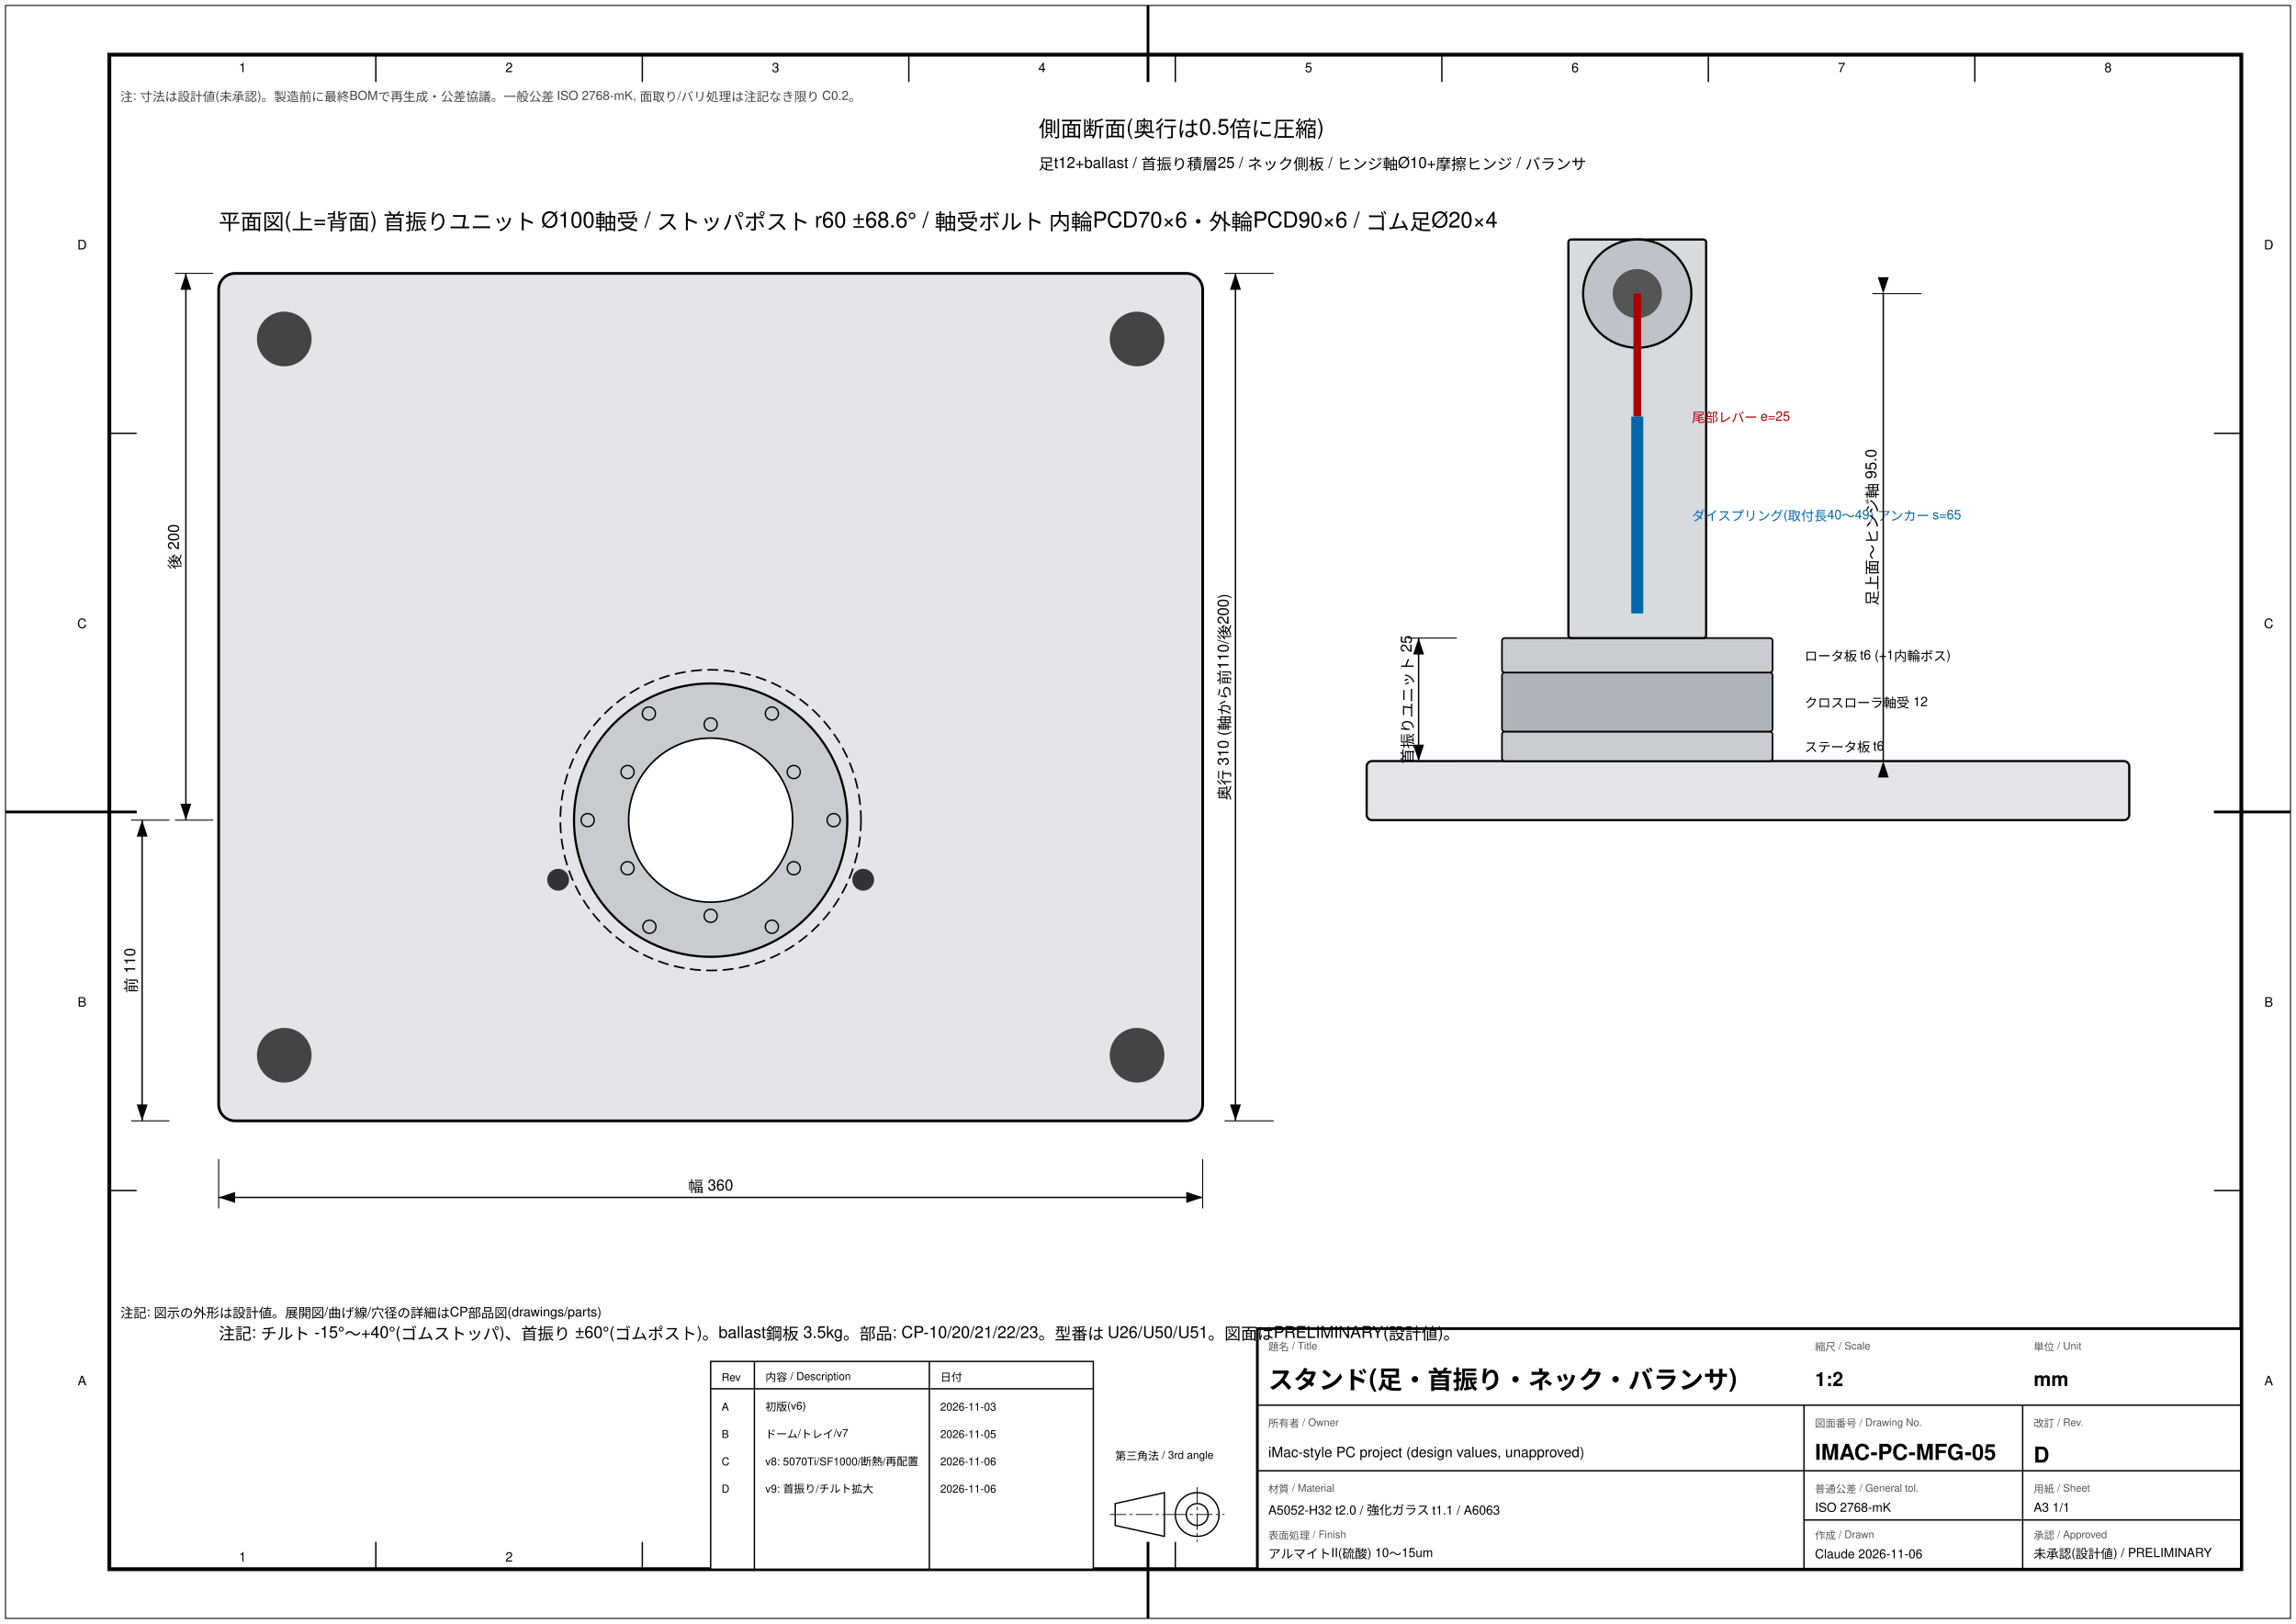
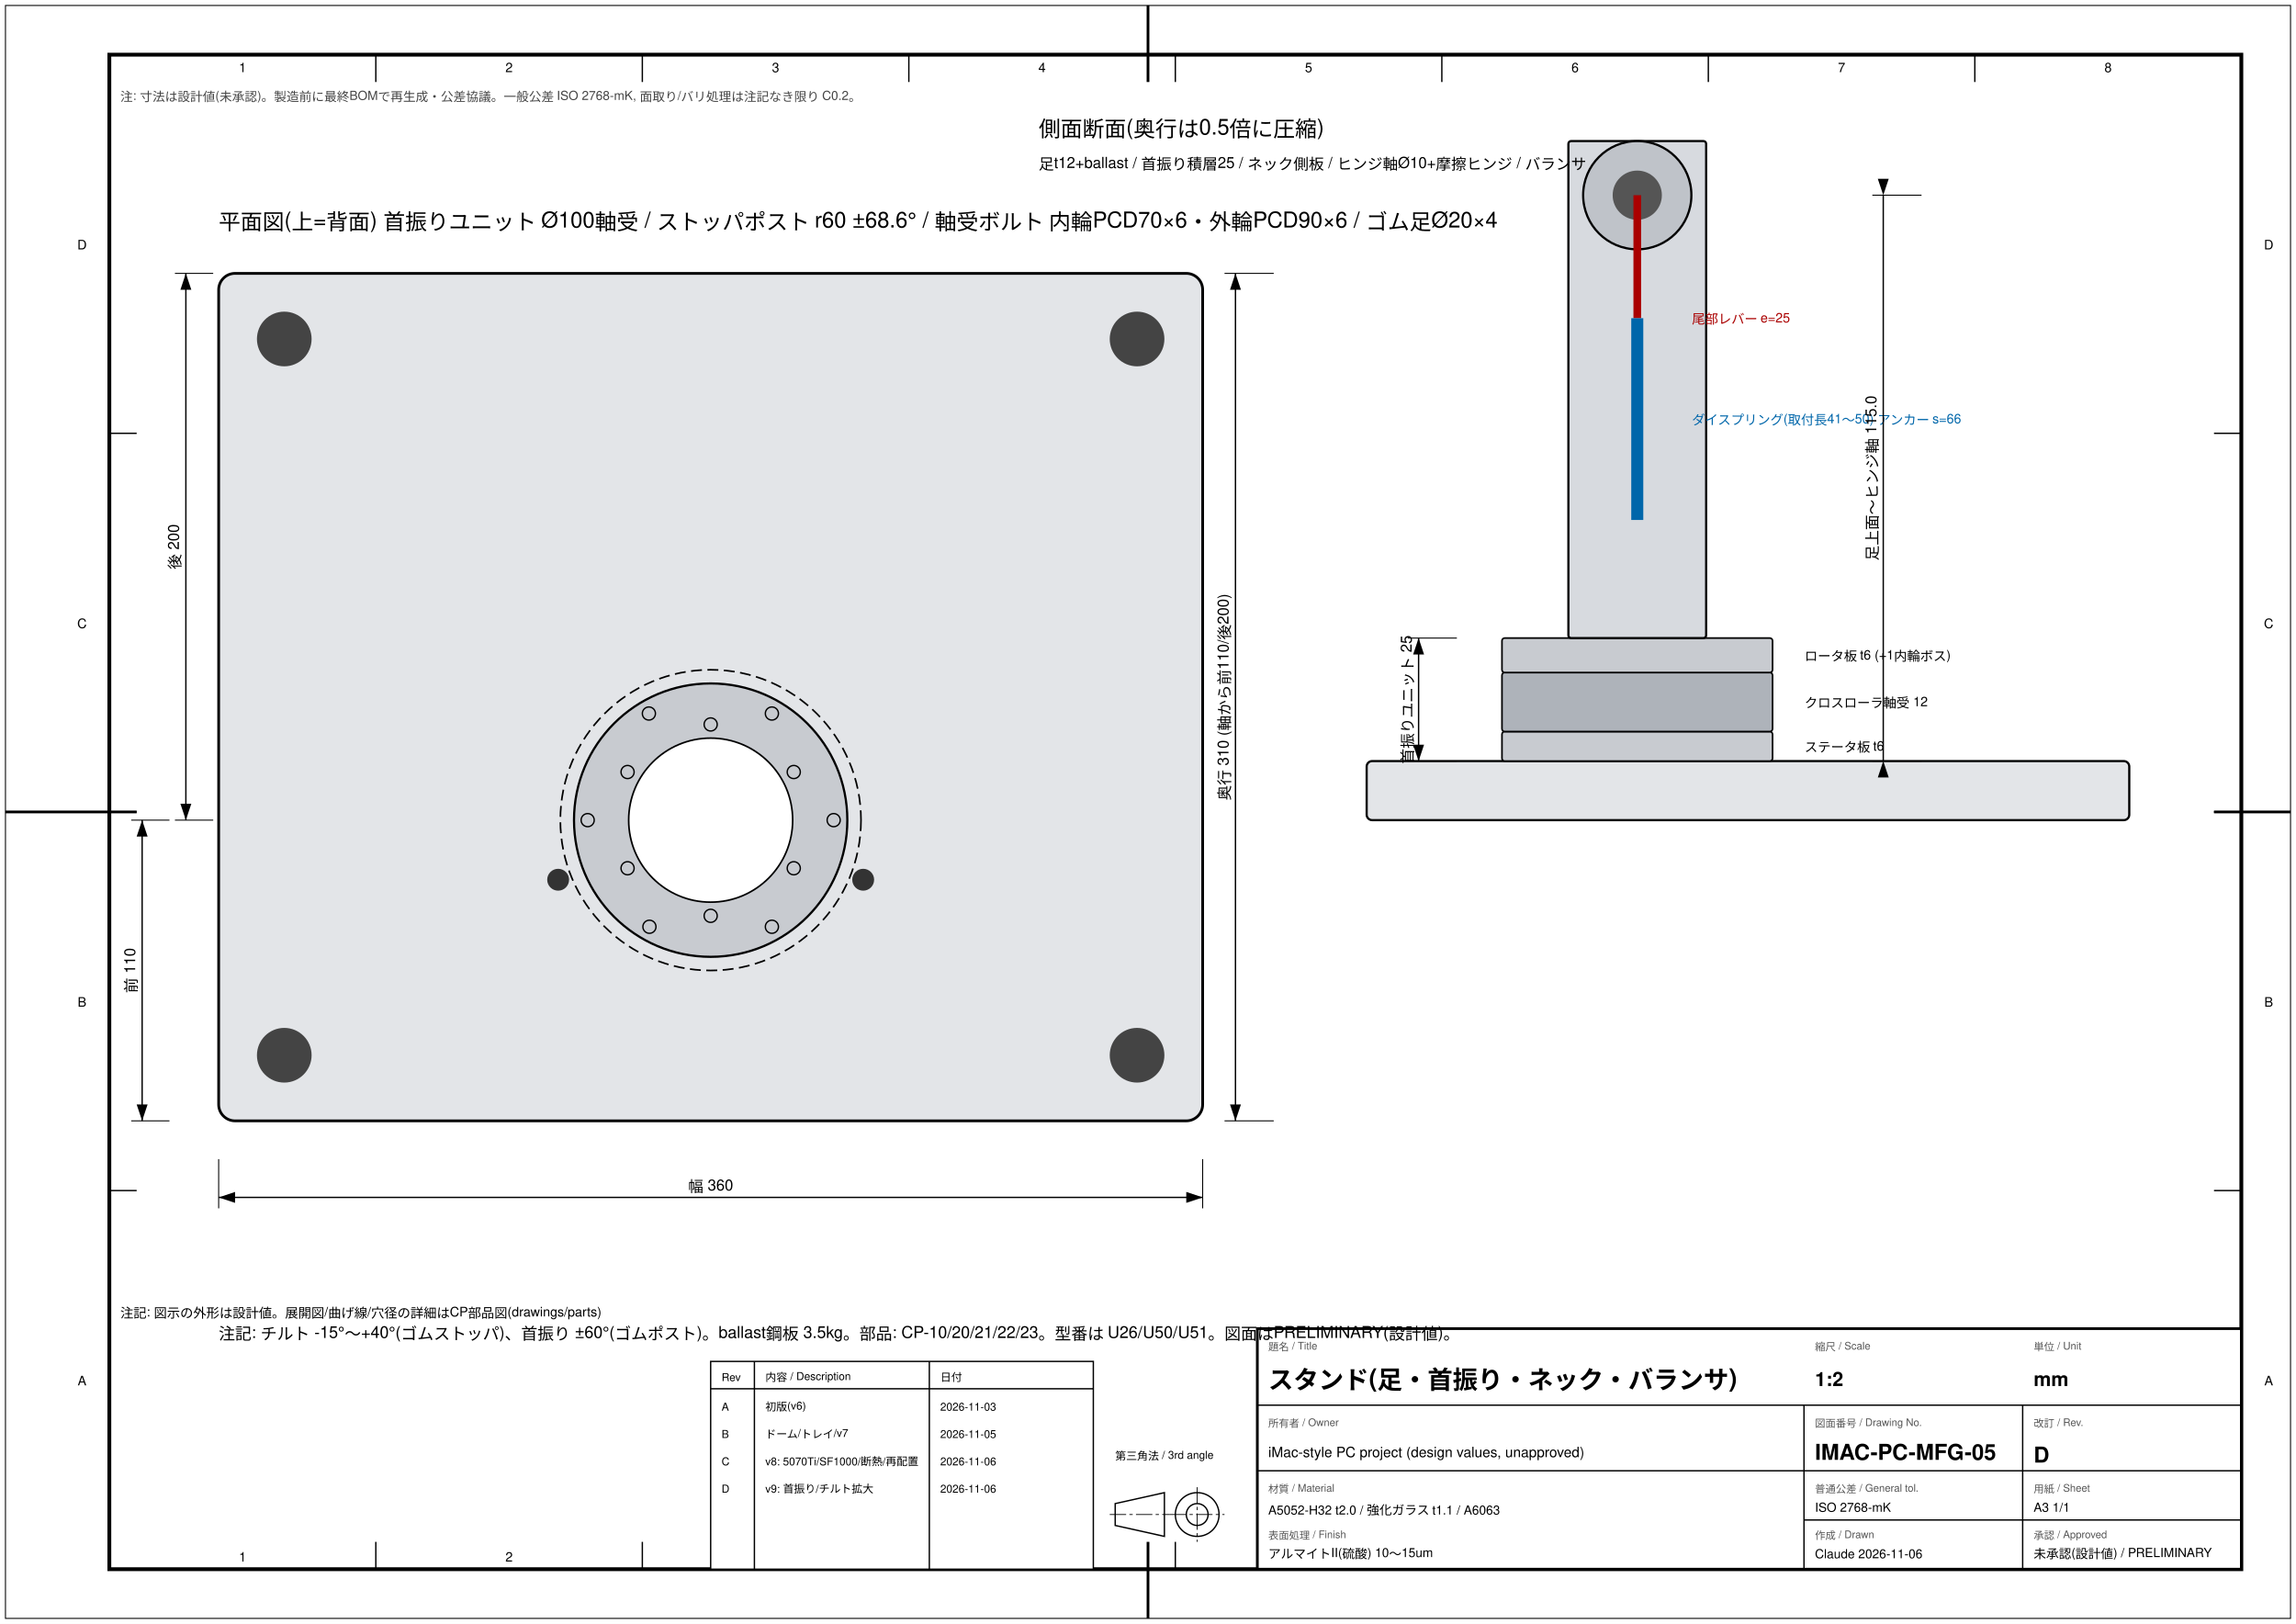
<svg xmlns="http://www.w3.org/2000/svg" viewBox="0 0 420 297" font-family="Helvetica,Arial,sans-serif">
  <rect width="100%" height="100%" fill="#fff" />
  <rect x="1" y="1" width="418" height="295" fill="none" stroke="#000" stroke-width=".18" />
  <rect x="20" y="10" width="390" height="277" fill="none" stroke="#000" stroke-width=".7" />
  <line x1="68.75" y1="10" x2="68.75" y2="15" stroke="#000" stroke-width="0.25" />
  <line x1="68.75" y1="287" x2="68.75" y2="282" stroke="#000" stroke-width="0.25" />
  <text x="44.38" y="13.20" font-size="2.4" text-anchor="middle" font-weight="normal" fill="#000">1</text>
  <text x="44.38" y="285.60" font-size="2.4" text-anchor="middle" font-weight="normal" fill="#000">1</text>
  <line x1="117.5" y1="10" x2="117.5" y2="15" stroke="#000" stroke-width="0.25" />
  <line x1="117.5" y1="287" x2="117.5" y2="282" stroke="#000" stroke-width="0.25" />
  <text x="93.12" y="13.20" font-size="2.4" text-anchor="middle" font-weight="normal" fill="#000">2</text>
  <text x="93.12" y="285.60" font-size="2.4" text-anchor="middle" font-weight="normal" fill="#000">2</text>
  <line x1="166.25" y1="10" x2="166.25" y2="15" stroke="#000" stroke-width="0.25" />
  <line x1="166.25" y1="287" x2="166.25" y2="282" stroke="#000" stroke-width="0.25" />
  <text x="141.88" y="13.20" font-size="2.4" text-anchor="middle" font-weight="normal" fill="#000">3</text>
  <text x="141.88" y="285.60" font-size="2.4" text-anchor="middle" font-weight="normal" fill="#000">3</text>
  <line x1="215.0" y1="10" x2="215.0" y2="15" stroke="#000" stroke-width="0.25" />
  <line x1="215.0" y1="287" x2="215.0" y2="282" stroke="#000" stroke-width="0.25" />
  <text x="190.62" y="13.20" font-size="2.4" text-anchor="middle" font-weight="normal" fill="#000">4</text>
  <text x="190.62" y="285.60" font-size="2.4" text-anchor="middle" font-weight="normal" fill="#000">4</text>
  <line x1="263.75" y1="10" x2="263.75" y2="15" stroke="#000" stroke-width="0.25" />
  <line x1="263.75" y1="287" x2="263.75" y2="282" stroke="#000" stroke-width="0.25" />
  <text x="239.38" y="13.20" font-size="2.4" text-anchor="middle" font-weight="normal" fill="#000">5</text>
  <text x="239.38" y="285.60" font-size="2.4" text-anchor="middle" font-weight="normal" fill="#000">5</text>
  <line x1="312.5" y1="10" x2="312.5" y2="15" stroke="#000" stroke-width="0.25" />
  <line x1="312.5" y1="287" x2="312.5" y2="282" stroke="#000" stroke-width="0.25" />
  <text x="288.12" y="13.20" font-size="2.4" text-anchor="middle" font-weight="normal" fill="#000">6</text>
  <text x="288.12" y="285.60" font-size="2.4" text-anchor="middle" font-weight="normal" fill="#000">6</text>
  <line x1="361.25" y1="10" x2="361.25" y2="15" stroke="#000" stroke-width="0.25" />
  <line x1="361.25" y1="287" x2="361.25" y2="282" stroke="#000" stroke-width="0.25" />
  <text x="336.88" y="13.20" font-size="2.4" text-anchor="middle" font-weight="normal" fill="#000">7</text>
  <text x="336.88" y="285.60" font-size="2.4" text-anchor="middle" font-weight="normal" fill="#000">7</text>
  <text x="385.62" y="13.20" font-size="2.4" text-anchor="middle" font-weight="normal" fill="#000">8</text>
  <text x="385.62" y="285.60" font-size="2.4" text-anchor="middle" font-weight="normal" fill="#000">8</text>
  <line x1="20" y1="79.25" x2="25" y2="79.25" stroke="#000" stroke-width="0.25" />
  <line x1="410" y1="79.25" x2="405" y2="79.25" stroke="#000" stroke-width="0.25" />
  <line x1="20" y1="148.5" x2="25" y2="148.5" stroke="#000" stroke-width="0.25" />
  <line x1="410" y1="148.5" x2="405" y2="148.5" stroke="#000" stroke-width="0.25" />
  <line x1="20" y1="217.75" x2="25" y2="217.75" stroke="#000" stroke-width="0.25" />
  <line x1="410" y1="217.75" x2="405" y2="217.75" stroke="#000" stroke-width="0.25" />
  <text x="15.00" y="45.62" font-size="2.4" text-anchor="middle" font-weight="normal" fill="#000">D</text>
  <text x="415.00" y="45.62" font-size="2.4" text-anchor="middle" font-weight="normal" fill="#000">D</text>
  <text x="15.00" y="114.88" font-size="2.4" text-anchor="middle" font-weight="normal" fill="#000">C</text>
  <text x="415.00" y="114.88" font-size="2.4" text-anchor="middle" font-weight="normal" fill="#000">C</text>
  <text x="15.00" y="184.12" font-size="2.4" text-anchor="middle" font-weight="normal" fill="#000">B</text>
  <text x="415.00" y="184.12" font-size="2.4" text-anchor="middle" font-weight="normal" fill="#000">B</text>
  <text x="15.00" y="253.38" font-size="2.4" text-anchor="middle" font-weight="normal" fill="#000">A</text>
  <text x="415.00" y="253.38" font-size="2.4" text-anchor="middle" font-weight="normal" fill="#000">A</text>
  <line x1="1" y1="148.5" x2="25" y2="148.5" stroke="#000" stroke-width="0.5" />
  <line x1="405" y1="148.5" x2="419" y2="148.5" stroke="#000" stroke-width="0.5" />
  <line x1="210.0" y1="1" x2="210.0" y2="15" stroke="#000" stroke-width="0.5" />
  <line x1="210.0" y1="282" x2="210.0" y2="296" stroke="#000" stroke-width="0.5" />
  <rect x="230" y="243" width="180" height="44" fill="#fff" stroke="#000" stroke-width=".5" />
  <line x1="230" y1="257" x2="410" y2="257" stroke="#000" stroke-width="0.25" />
  <line x1="230" y1="269" x2="410" y2="269" stroke="#000" stroke-width="0.25" />
  <line x1="330" y1="257" x2="330" y2="287" stroke="#000" stroke-width="0.25" />
  <line x1="370" y1="257" x2="370" y2="287" stroke="#000" stroke-width="0.25" />
  <line x1="330" y1="278" x2="410" y2="278" stroke="#000" stroke-width="0.25" />
  <text x="232.00" y="247.00" font-size="1.9" text-anchor="start" font-weight="normal" fill="#555">題名 / Title</text>
  <text x="232.00" y="254.00" font-size="4.6" text-anchor="start" font-weight="bold" fill="#000">スタンド(足・首振り・ネック・バランサ)</text>
  <text x="232.00" y="261.00" font-size="1.9" text-anchor="start" font-weight="normal" fill="#555">所有者 / Owner</text>
  <text x="232.00" y="266.50" font-size="2.6" text-anchor="start" font-weight="normal" fill="#000">iMac-style PC project (design values, unapproved)</text>
  <text x="232.00" y="273.00" font-size="1.9" text-anchor="start" font-weight="normal" fill="#555">材質 / Material</text>
  <text x="232.00" y="277.00" font-size="2.3" text-anchor="start" font-weight="normal" fill="#000">A5052-H32 t2.0 / 強化ガラス t1.1 / A6063</text>
  <text x="232.00" y="281.50" font-size="1.9" text-anchor="start" font-weight="normal" fill="#555">表面処理 / Finish</text>
  <text x="232.00" y="285.00" font-size="2.3" text-anchor="start" font-weight="normal" fill="#000">アルマイトII(硫酸) 10〜15um</text>
  <text x="332.00" y="261.00" font-size="1.9" text-anchor="start" font-weight="normal" fill="#555">図面番号 / Drawing No.</text>
  <text x="332.00" y="267.00" font-size="4.0" text-anchor="start" font-weight="bold" fill="#000">IMAC-PC-MFG-05</text>
  <text x="332.00" y="273.00" font-size="1.9" text-anchor="start" font-weight="normal" fill="#555">普通公差 / General tol.</text>
  <text x="332.00" y="276.50" font-size="2.3" text-anchor="start" font-weight="normal" fill="#000">ISO 2768-mK</text>
  <text x="372.00" y="261.00" font-size="1.9" text-anchor="start" font-weight="normal" fill="#555">改訂 / Rev.</text>
  <text x="372.00" y="267.50" font-size="4.0" text-anchor="start" font-weight="bold" fill="#000">D</text>
  <text x="372.00" y="273.00" font-size="1.9" text-anchor="start" font-weight="normal" fill="#555">用紙 / Sheet</text>
  <text x="372.00" y="276.50" font-size="2.3" text-anchor="start" font-weight="normal" fill="#000">A3  1/1</text>
  <text x="332.00" y="247.00" font-size="1.9" text-anchor="start" font-weight="normal" fill="#555">縮尺 / Scale</text>
  <text x="332.00" y="253.50" font-size="3.6" text-anchor="start" font-weight="bold" fill="#000">1:2</text>
  <text x="372.00" y="247.00" font-size="1.9" text-anchor="start" font-weight="normal" fill="#555">単位 / Unit</text>
  <text x="372.00" y="253.50" font-size="3.6" text-anchor="start" font-weight="bold" fill="#000">mm</text>
  <text x="332.00" y="281.50" font-size="1.9" text-anchor="start" font-weight="normal" fill="#555">作成 / Drawn</text>
  <text x="332.00" y="285.00" font-size="2.3" text-anchor="start" font-weight="normal" fill="#000">Claude 2026-11-06</text>
  <text x="372.00" y="281.50" font-size="1.9" text-anchor="start" font-weight="normal" fill="#555">承認 / Approved</text>
  <text x="372.00" y="285.00" font-size="2.3" text-anchor="start" font-weight="normal" fill="#000">未承認(設計値) / PRELIMINARY</text>
  <g transform="translate(204,273)" stroke="#000" stroke-width=".25" fill="none">
    <path d="M0,2 L9,0 L9,8 L0,6 Z" />
    <line x1="-1" y1="4" x2="10" y2="4" stroke="#000" stroke-width="0.15" stroke-dasharray="3,0.6,0.6,0.6" />
    <circle cx="15" cy="4" r="4" />
    <circle cx="15" cy="4" r="2" />
    <line x1="10" y1="4" x2="20" y2="4" stroke="#000" stroke-width="0.15" stroke-dasharray="3,0.6,0.6,0.6" />
    <line x1="15" y1="-1" x2="15" y2="9" stroke="#000" stroke-width="0.15" stroke-dasharray="3,0.6,0.6,0.6" />
  </g>
  <text x="204.00" y="267.00" font-size="2.0" text-anchor="start" font-weight="normal" fill="#000">第三角法 / 3rd angle</text>
  <rect x="130" y="249" width="70" height="38" fill="#fff" stroke="#000" stroke-width=".25" />
  <line x1="130" y1="254" x2="200" y2="254" stroke="#000" stroke-width="0.25" />
  <line x1="138" y1="249" x2="138" y2="287" stroke="#000" stroke-width="0.25" />
  <line x1="170" y1="249" x2="170" y2="287" stroke="#000" stroke-width="0.25" />
  <text x="132.00" y="252.60" font-size="2.0" text-anchor="start" font-weight="normal" fill="#000">Rev</text>
  <text x="140.00" y="252.60" font-size="2.0" text-anchor="start" font-weight="normal" fill="#000">内容 / Description</text>
  <text x="172.00" y="252.60" font-size="2.0" text-anchor="start" font-weight="normal" fill="#000">日付</text>
  <text x="132.00" y="258.00" font-size="2.0" text-anchor="start" font-weight="normal" fill="#000">A</text>
  <text x="140.00" y="258.00" font-size="2.0" text-anchor="start" font-weight="normal" fill="#000">初版(v6)</text>
  <text x="172.00" y="258.00" font-size="2.0" text-anchor="start" font-weight="normal" fill="#000">2026-11-03</text>
  <text x="132.00" y="263.00" font-size="2.0" text-anchor="start" font-weight="normal" fill="#000">B</text>
  <text x="140.00" y="263.00" font-size="2.0" text-anchor="start" font-weight="normal" fill="#000">ドーム/トレイ/v7</text>
  <text x="172.00" y="263.00" font-size="2.0" text-anchor="start" font-weight="normal" fill="#000">2026-11-05</text>
  <text x="132.00" y="268.00" font-size="2.0" text-anchor="start" font-weight="normal" fill="#000">C</text>
  <text x="140.00" y="268.00" font-size="2.0" text-anchor="start" font-weight="normal" fill="#000">v8: 5070Ti/SF1000/断熱/再配置</text>
  <text x="172.00" y="268.00" font-size="2.0" text-anchor="start" font-weight="normal" fill="#000">2026-11-06</text>
  <text x="132.00" y="273.00" font-size="2.0" text-anchor="start" font-weight="normal" fill="#000">D</text>
  <text x="140.00" y="273.00" font-size="2.0" text-anchor="start" font-weight="normal" fill="#000">v9: 首振り/チルト拡大</text>
  <text x="172.00" y="273.00" font-size="2.0" text-anchor="start" font-weight="normal" fill="#000">2026-11-06</text>
  <text x="22.00" y="241.00" font-size="2.4" text-anchor="start" font-weight="normal" fill="#000">注記: 図示の外形は設計値。展開図/曲げ線/穴径の詳細はCP部品図(drawings/parts)</text>
  <text x="22.00" y="18.50" font-size="2.3" text-anchor="start" font-weight="normal" fill="#444">注: 寸法は設計値(未承認)。製造前に最終BOMで再生成・公差協議。一般公差 ISO 2768-mK, 面取り/バリ処理は注記なき限り C0.2。</text>
  <g transform="translate(0,0)">
    <rect x="40" y="50" width="180.0" height="155.0" rx="3" fill="#e3e5e8" stroke="#000" stroke-width="0.5" />
    <circle cx="130.0" cy="150.0" r="25.0" fill="#c8cbd0" stroke="#000" stroke-width=".4" />
    <circle cx="130.0" cy="150.0" r="15.0" fill="#fff" stroke="#000" stroke-width=".3" />
    <circle cx="130.0" cy="150.0" r="27.5" fill="none" stroke="#000" stroke-width=".3" stroke-dasharray="2 1" />
    <circle cx="157.9" cy="160.9" r="2.0" fill="#333" />
    <circle cx="102.1" cy="160.9" r="2.0" fill="#333" />
    <circle cx="145.2" cy="158.8" r="1.2" fill="none" stroke="#000" stroke-width=".25" />
    <circle cx="152.5" cy="150.0" r="1.2" fill="none" stroke="#000" stroke-width=".25" />
    <circle cx="130.0" cy="167.5" r="1.2" fill="none" stroke="#000" stroke-width=".25" />
    <circle cx="141.2" cy="169.5" r="1.2" fill="none" stroke="#000" stroke-width=".25" />
    <circle cx="114.8" cy="158.8" r="1.2" fill="none" stroke="#000" stroke-width=".25" />
    <circle cx="118.8" cy="169.5" r="1.2" fill="none" stroke="#000" stroke-width=".25" />
    <circle cx="114.8" cy="141.2" r="1.2" fill="none" stroke="#000" stroke-width=".25" />
    <circle cx="107.5" cy="150.0" r="1.2" fill="none" stroke="#000" stroke-width=".25" />
    <circle cx="130.0" cy="132.5" r="1.2" fill="none" stroke="#000" stroke-width=".25" />
    <circle cx="118.7" cy="130.5" r="1.2" fill="none" stroke="#000" stroke-width=".25" />
    <circle cx="145.2" cy="141.2" r="1.2" fill="none" stroke="#000" stroke-width=".25" />
    <circle cx="141.2" cy="130.5" r="1.2" fill="none" stroke="#000" stroke-width=".25" />
    <circle cx="52.0" cy="62.0" r="5.0" fill="#444" />
    <circle cx="52.0" cy="193.0" r="5.0" fill="#444" />
    <circle cx="208.0" cy="62.0" r="5.0" fill="#444" />
    <circle cx="208.0" cy="193.0" r="5.0" fill="#444" />
    <line x1="40" y1="212.0" x2="40" y2="221.0" stroke="#000" stroke-width="0.18" />
    <line x1="220.0" y1="212.0" x2="220.0" y2="221.0" stroke="#000" stroke-width="0.18" />
    <line x1="40" y1="219.0" x2="220.0" y2="219.0" stroke="#000" stroke-width="0.25" />
    <path d="M40,219.0 l3,-1 v2 z M220.0,219.0 l-3,-1 v2 z" fill="#000" />
    <text x="130.00" y="218.00" font-size="2.8" text-anchor="middle" font-weight="normal" fill="#000">幅 360</text>
    <line x1="233.0" y1="50" x2="224.0" y2="50" stroke="#000" stroke-width="0.18" />
    <line x1="233.0" y1="205.0" x2="224.0" y2="205.0" stroke="#000" stroke-width="0.18" />
    <line x1="226.0" y1="50" x2="226.0" y2="205.0" stroke="#000" stroke-width="0.25" />
    <path d="M226.0,50 l-1,3 h2 z M226.0,205.0 l-1,-3 h2 z" fill="#000" />
    <text x="225.00" y="127.50" font-size="2.8" text-anchor="middle" transform="rotate(-90 225.00 127.50)">奥行 310 (軸から前110/後200)</text>
    <line x1="39" y1="50" x2="32" y2="50" stroke="#000" stroke-width="0.18" />
    <line x1="39" y1="150.0" x2="32" y2="150.0" stroke="#000" stroke-width="0.18" />
    <line x1="34" y1="50" x2="34" y2="150.0" stroke="#000" stroke-width="0.25" />
    <path d="M34,50 l-1,3 h2 z M34,150.0 l-1,-3 h2 z" fill="#000" />
    <text x="33.00" y="100.00" font-size="2.8" text-anchor="middle" transform="rotate(-90 33.00 100.00)">後 200</text>
    <line x1="31" y1="150.0" x2="24" y2="150.0" stroke="#000" stroke-width="0.18" />
    <line x1="31" y1="205.0" x2="24" y2="205.0" stroke="#000" stroke-width="0.18" />
    <line x1="26" y1="150.0" x2="26" y2="205.0" stroke="#000" stroke-width="0.25" />
    <path d="M26,150.0 l-1,3 h2 z M26,205.0 l-1,-3 h2 z" fill="#000" />
    <text x="25.00" y="177.50" font-size="2.8" text-anchor="middle" transform="rotate(-90 25.00 177.50)">前 110</text>
    <text x="40" y="42" font-size="4">平面図(上=背面) 首振りユニット Ø100軸受 / ストッパポスト r60 ±68.6° / 軸受ボルト 内輪PCD70×6・外輪PCD90×6 / ゴム足Ø20×4</text>
    <rect x="250" y="139.2" width="139.5" height="10.8" rx="1" fill="#e3e5e8" stroke="#000" stroke-width="0.4" />
    <rect x="274.75" y="133.8" width="49.5" height="5.4" rx="0.5" fill="#c8cbd0" stroke="#000" stroke-width="0.3" />
    <text x="330.1" y="137.5" font-size="2.4">ステータ板 t6</text>
    <rect x="274.75" y="123.0" width="49.5" height="10.8" rx="0.5" fill="#aeb3ba" stroke="#000" stroke-width="0.3" />
    <text x="330.1" y="129.4" font-size="2.4">クロスローラ軸受 12</text>
    <rect x="274.75" y="116.7" width="49.5" height="6.3" rx="0.5" fill="#c8cbd0" stroke="#000" stroke-width="0.3" />
    <text x="330.1" y="120.85" font-size="2.4">ロータ板 t6 (+1内輪ボス)</text>
-     <rect x="286.9" y="43.8" width="25.2" height="72.9" rx="0.5" fill="#d7dadf" stroke="#000" stroke-width="0.4" />
-     <circle cx="299.5" cy="53.7" r="9.9" fill="#bfc3c9" stroke="#000" stroke-width=".4" />
-     <circle cx="299.5" cy="53.7" r="4.5" fill="#555" />
-     <line x1="299.5" y1="53.7" x2="299.5" y2="76.2" stroke="#a00" stroke-width="1.4" />
-     <line x1="299.5" y1="76.2" x2="299.5" y2="112.2" stroke="#06a" stroke-width="2.2" />
-     <text x="309.5" y="77.2" font-size="2.4" fill="#a00">尾部レバー e=25</text>
-     <text x="309.5" y="95.2" font-size="2.4" fill="#06a">ダイスプリング(取付長40〜49) アンカー s=65</text>
+     <rect x="286.9" y="25.8" width="25.2" height="90.9" rx="0.5" fill="#d7dadf" stroke="#000" stroke-width="0.4" />
+     <circle cx="299.5" cy="35.7" r="9.9" fill="#bfc3c9" stroke="#000" stroke-width=".4" />
+     <circle cx="299.5" cy="35.7" r="4.5" fill="#555" />
+     <line x1="299.5" y1="35.7" x2="299.5" y2="58.2" stroke="#a00" stroke-width="1.4" />
+     <line x1="299.5" y1="58.2" x2="299.5" y2="95.1" stroke="#06a" stroke-width="2.2" />
+     <text x="309.5" y="59.2" font-size="2.4" fill="#a00">尾部レバー e=25</text>
+     <text x="309.5" y="77.65" font-size="2.4" fill="#06a">ダイスプリング(取付長41〜50) アンカー s=66</text>
    <line x1="351.5" y1="139.2" x2="342.5" y2="139.2" stroke="#000" stroke-width="0.18" />
-     <line x1="351.5" y1="53.7" x2="342.5" y2="53.7" stroke="#000" stroke-width="0.18" />
-     <line x1="344.5" y1="139.2" x2="344.5" y2="53.7" stroke="#000" stroke-width="0.25" />
-     <path d="M344.5,139.2 l-1,3 h2 z M344.5,53.7 l-1,-3 h2 z" fill="#000" />
-     <text x="343.50" y="96.45" font-size="2.8" text-anchor="middle" transform="rotate(-90 343.50 96.45)">足上面〜ヒンジ軸 95.0</text>
+     <line x1="351.5" y1="35.7" x2="342.5" y2="35.7" stroke="#000" stroke-width="0.18" />
+     <line x1="344.5" y1="139.2" x2="344.5" y2="35.7" stroke="#000" stroke-width="0.25" />
+     <path d="M344.5,139.2 l-1,3 h2 z M344.5,35.7 l-1,-3 h2 z" fill="#000" />
+     <text x="343.50" y="87.45" font-size="2.8" text-anchor="middle" transform="rotate(-90 343.50 87.45)">足上面〜ヒンジ軸 115.0</text>
    <line x1="266.5" y1="116.7" x2="257.5" y2="116.7" stroke="#000" stroke-width="0.18" />
    <line x1="266.5" y1="139.2" x2="257.5" y2="139.2" stroke="#000" stroke-width="0.18" />
    <line x1="259.5" y1="116.7" x2="259.5" y2="139.2" stroke="#000" stroke-width="0.25" />
    <path d="M259.5,116.7 l-1,3 h2 z M259.5,139.2 l-1,-3 h2 z" fill="#000" />
    <text x="258.50" y="127.95" font-size="2.8" text-anchor="middle" transform="rotate(-90 258.50 127.95)">首振りユニット 25</text>
    <text x="190" y="25" font-size="4">側面断面(奥行は0.5倍に圧縮)</text>
    <text x="190" y="31" font-size="2.8">足t12+ballast / 首振り積層25 / ネック側板 / ヒンジ軸Ø10+摩擦ヒンジ / バランサ</text>
    <text x="40" y="245.0" font-size="3">注記: チルト -15°〜+40°(ゴムストッパ)、首振り ±60°(ゴムポスト)。ballast鋼板 3.5kg。部品: CP-10/20/21/22/23。型番は U26/U50/U51。図面はPRELIMINARY(設計値)。</text>
  </g>
</svg>
